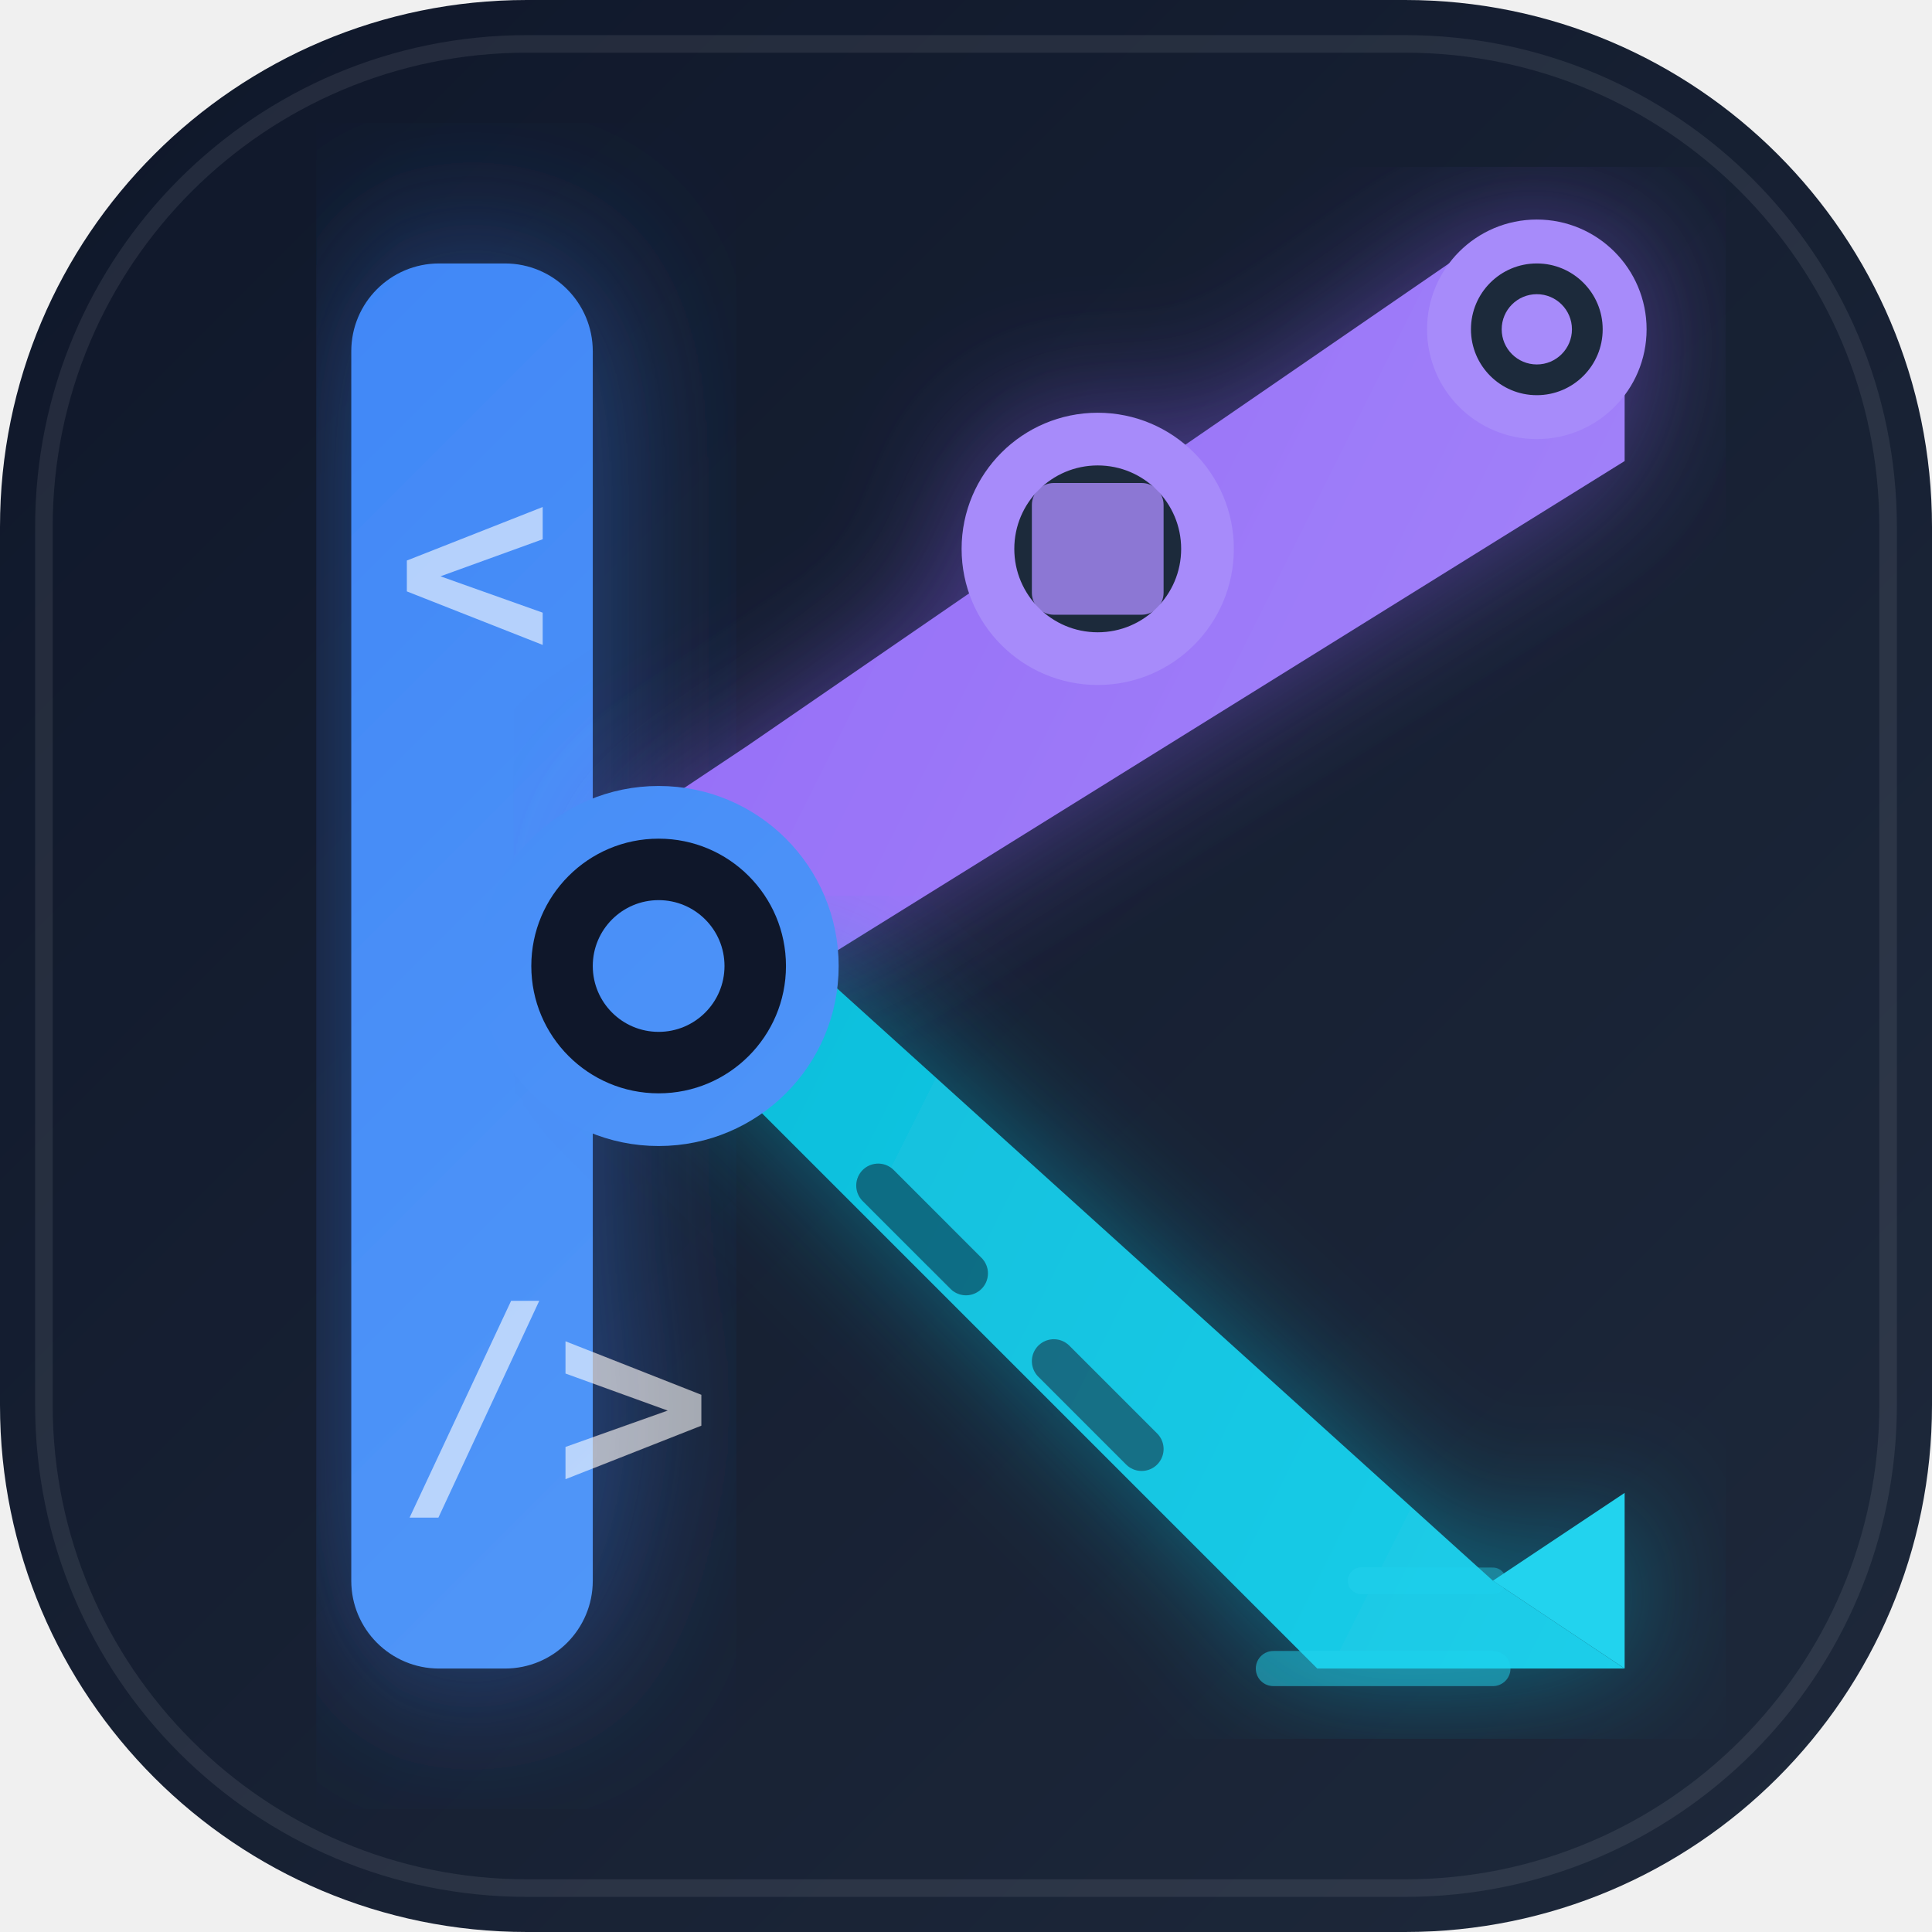
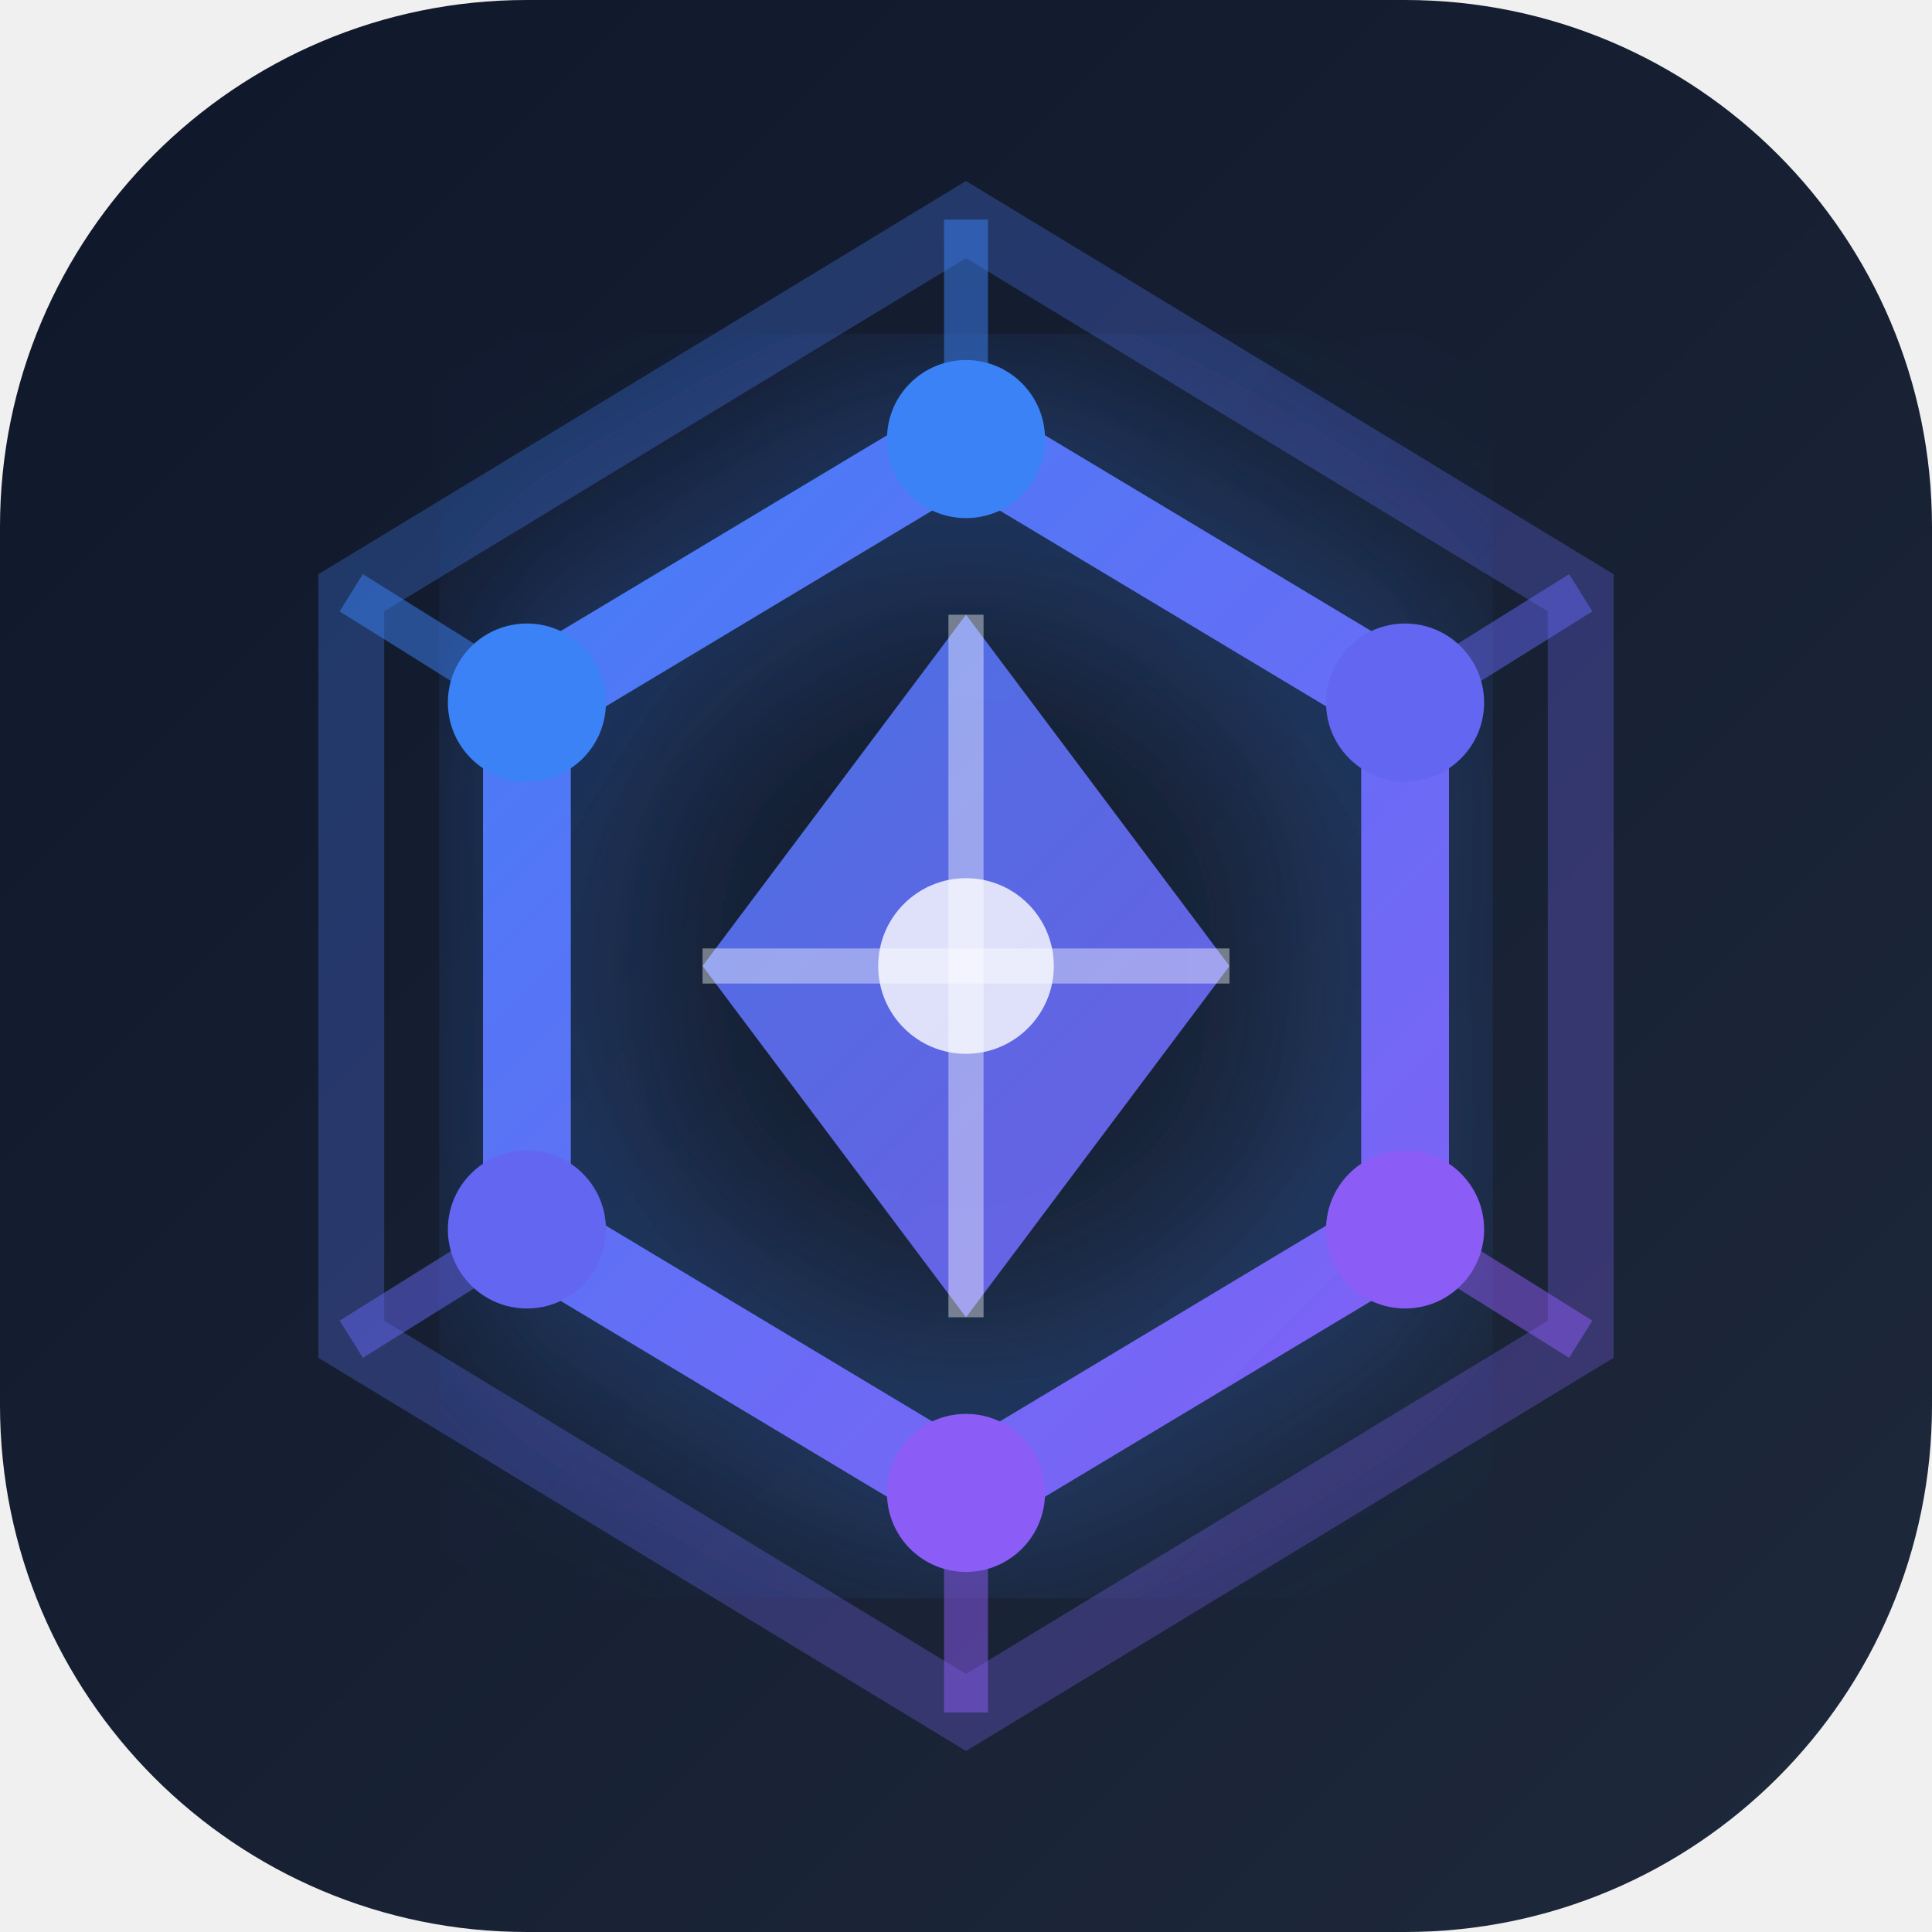
<svg xmlns="http://www.w3.org/2000/svg" viewBox="0 0 44 44" fill="none">
  <defs>
    <linearGradient id="bg" x1="0" y1="0" x2="44" y2="44" gradientUnits="userSpaceOnUse">
      <stop offset="0%" stop-color="#0f172a" />
      <stop offset="100%" stop-color="#1e293b" />
    </linearGradient>
-     <linearGradient id="blue" x1="0" y1="0" x2="44" y2="44" gradientUnits="userSpaceOnUse">
+     <linearGradient id="grad1" x1="8" y1="8" x2="36" y2="36" gradientUnits="userSpaceOnUse">
      <stop offset="0%" stop-color="#3b82f6" />
-       <stop offset="100%" stop-color="#60a5fa" />
+       <stop offset="100%" stop-color="#8b5cf6" />
    </linearGradient>
-     <linearGradient id="purple" x1="0" y1="0" x2="44" y2="22" gradientUnits="userSpaceOnUse">
-       <stop offset="0%" stop-color="#8b5cf6" />
-       <stop offset="100%" stop-color="#a78bfa" />
-     </linearGradient>
-     <linearGradient id="cyan" x1="0" y1="22" x2="44" y2="44" gradientUnits="userSpaceOnUse">
-       <stop offset="0%" stop-color="#06b6d4" />
-       <stop offset="100%" stop-color="#22d3ee" />
-     </linearGradient>
-     <filter id="glow-blue">
-       <feDropShadow dx="0" dy="0" stdDeviation="2" flood-color="#3b82f6" flood-opacity="0.5" />
-     </filter>
-     <filter id="glow-purple">
-       <feDropShadow dx="0" dy="0" stdDeviation="1.5" flood-color="#8b5cf6" flood-opacity="0.5" />
-     </filter>
-     <filter id="glow-cyan">
-       <feDropShadow dx="0" dy="0" stdDeviation="1.5" flood-color="#06b6d4" flood-opacity="0.5" />
+     <filter id="glow">
+       <feDropShadow dx="0" dy="0" stdDeviation="2.5" flood-color="#3b82f6" flood-opacity="0.6" />
    </filter>
  </defs>
  <rect width="44" height="44" rx="12" fill="url(#bg)" />
-   <rect x="1" y="1" width="42" height="42" rx="11" fill="none" stroke="white" stroke-width="0.4" opacity="0.08" />
-   <g filter="url(#glow-blue)">
-     <rect x="8" y="6" width="5.5" height="32" rx="2" fill="url(#blue)" />
-     <text x="9" y="15" font-family="monospace" font-size="6" font-weight="bold" fill="white" opacity="0.6">&lt;</text>
-     <text x="9" y="34" font-family="monospace" font-size="6" font-weight="bold" fill="white" opacity="0.6">/&gt;</text>
-   </g>
-   <g filter="url(#glow-purple)">
-     <path d="M14 19 L17 17 L33 6 L37 6 L37 10.5 L18.5 22 L14 22.5 Z" fill="url(#purple)" />
-     <circle cx="25" cy="12.5" r="2.5" fill="#1e293b" stroke="#a78bfa" stroke-width="1.2" />
-     <rect x="23.5" y="11" width="3" height="3" rx="0.5" fill="#a78bfa" opacity="0.8" />
-     <circle cx="35" cy="7.5" r="2" fill="#1e293b" stroke="#a78bfa" stroke-width="1" />
-     <circle cx="35" cy="7.5" r="0.8" fill="#a78bfa" />
-   </g>
-   <g filter="url(#glow-cyan)">
-     <path d="M14 22 L18.5 22 L34 36 L37 38 L30 38 Z" fill="url(#cyan)" />
-     <line x1="20" y1="27" x2="22" y2="29" stroke="#0f172a" stroke-width="1" stroke-linecap="round" opacity="0.5" />
-     <line x1="24" y1="31" x2="26" y2="33" stroke="#0f172a" stroke-width="1" stroke-linecap="round" opacity="0.5" />
-     <path d="M34 36 L37 38 L37 34 Z" fill="#22d3ee" />
-     <line x1="29" y1="38" x2="34" y2="38" stroke="#22d3ee" stroke-width="0.8" opacity="0.5" stroke-linecap="round" />
-     <line x1="31" y1="36" x2="34" y2="36" stroke="#22d3ee" stroke-width="0.6" opacity="0.4" stroke-linecap="round" />
-   </g>
-   <circle cx="15" cy="22" r="3.5" fill="#0f172a" stroke="url(#blue)" stroke-width="1.2" />
-   <circle cx="15" cy="22" r="1.5" fill="url(#blue)" />
+   <polygon points="22,5 36,13.5 36,30.5 22,39 8,30.5 8,13.5" fill="none" stroke="url(#grad1)" stroke-width="1.5" opacity="0.3" />
+   <polygon points="22,10 32,16 32,28 22,34 12,28 12,16" fill="none" stroke="url(#grad1)" stroke-width="2" filter="url(#glow)" />
+   <polygon points="22,14 28,22 22,30 16,22" fill="url(#grad1)" opacity="0.9" />
+   <line x1="16" y1="22" x2="28" y2="22" stroke="white" stroke-width="0.8" opacity="0.4" />
+   <line x1="22" y1="14" x2="22" y2="30" stroke="white" stroke-width="0.8" opacity="0.4" />
+   <circle cx="22" cy="10" r="1.8" fill="#3b82f6" />
+   <circle cx="32" cy="16" r="1.8" fill="#6366f1" />
+   <circle cx="32" cy="28" r="1.8" fill="#8b5cf6" />
+   <circle cx="22" cy="34" r="1.8" fill="#8b5cf6" />
+   <circle cx="12" cy="28" r="1.8" fill="#6366f1" />
+   <circle cx="12" cy="16" r="1.8" fill="#3b82f6" />
+   <line x1="22" y1="5" x2="22" y2="10" stroke="#3b82f6" stroke-width="1" opacity="0.5" />
+   <line x1="36" y1="13.5" x2="32" y2="16" stroke="#6366f1" stroke-width="1" opacity="0.5" />
+   <line x1="36" y1="30.5" x2="32" y2="28" stroke="#8b5cf6" stroke-width="1" opacity="0.5" />
+   <line x1="22" y1="39" x2="22" y2="34" stroke="#8b5cf6" stroke-width="1" opacity="0.5" />
+   <line x1="8" y1="30.5" x2="12" y2="28" stroke="#6366f1" stroke-width="1" opacity="0.5" />
+   <line x1="8" y1="13.5" x2="12" y2="16" stroke="#3b82f6" stroke-width="1" opacity="0.5" />
+   <circle cx="22" cy="22" r="2" fill="white" opacity="0.8" />
</svg>
